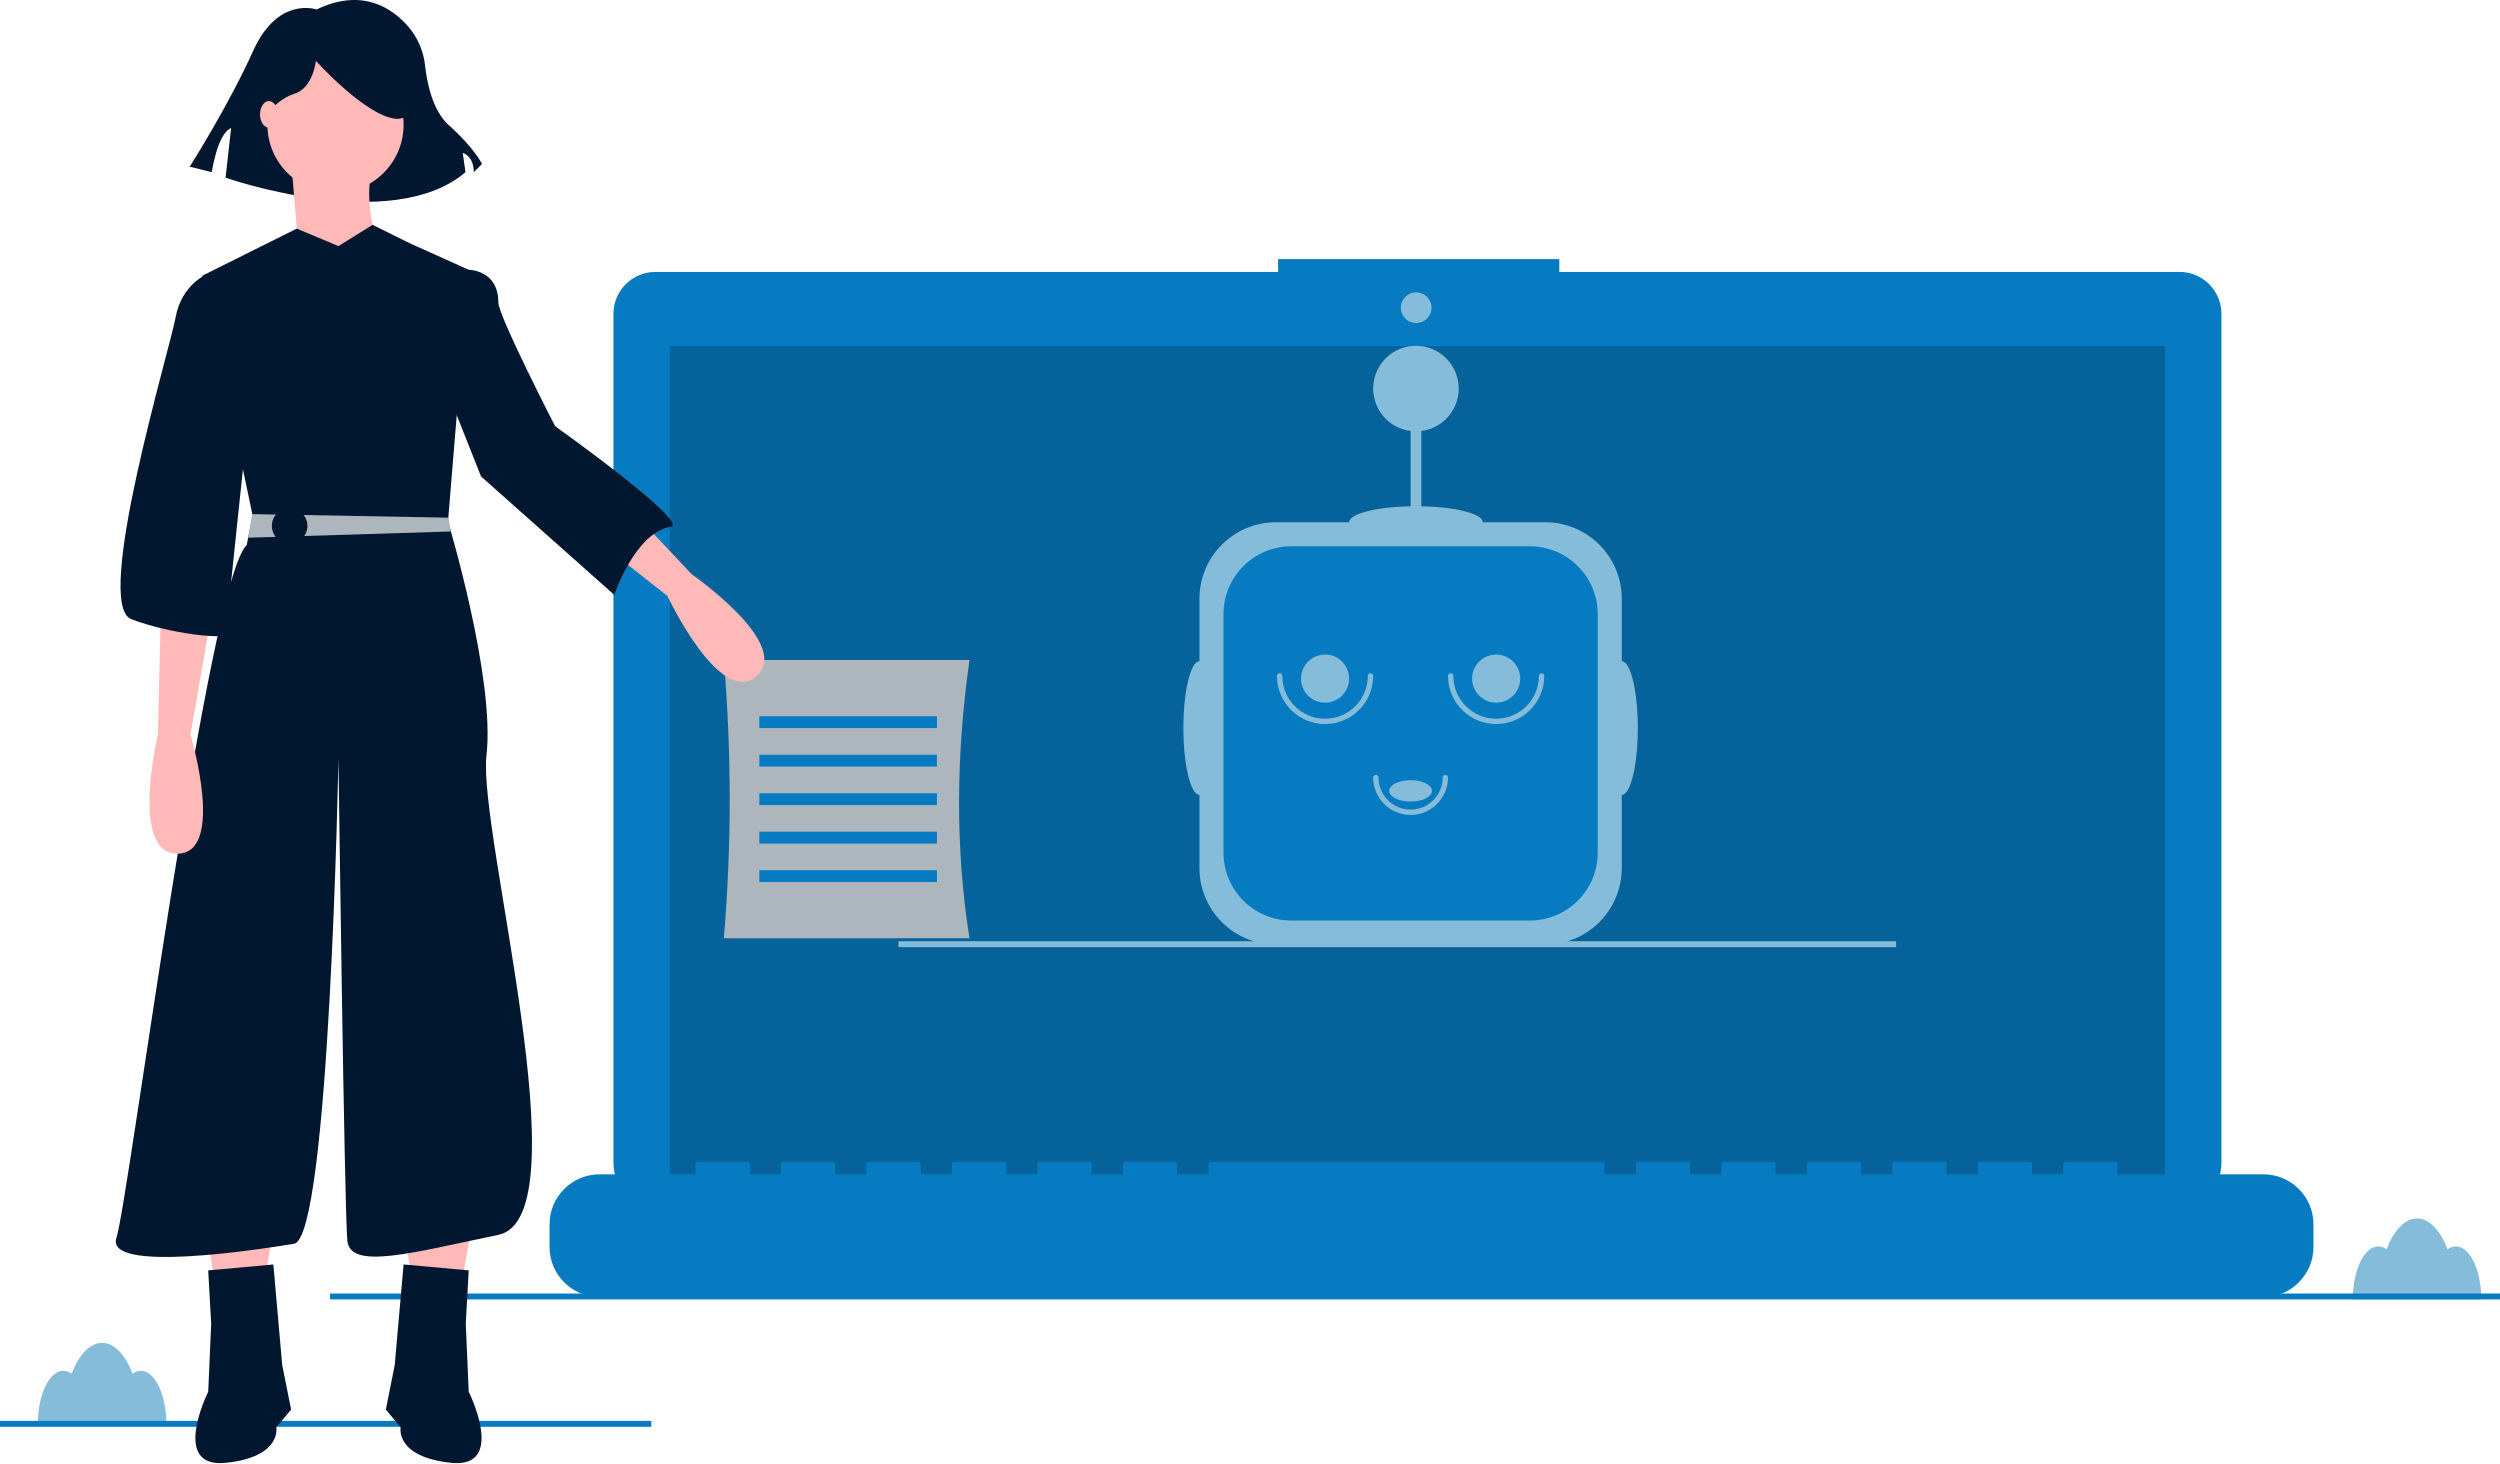
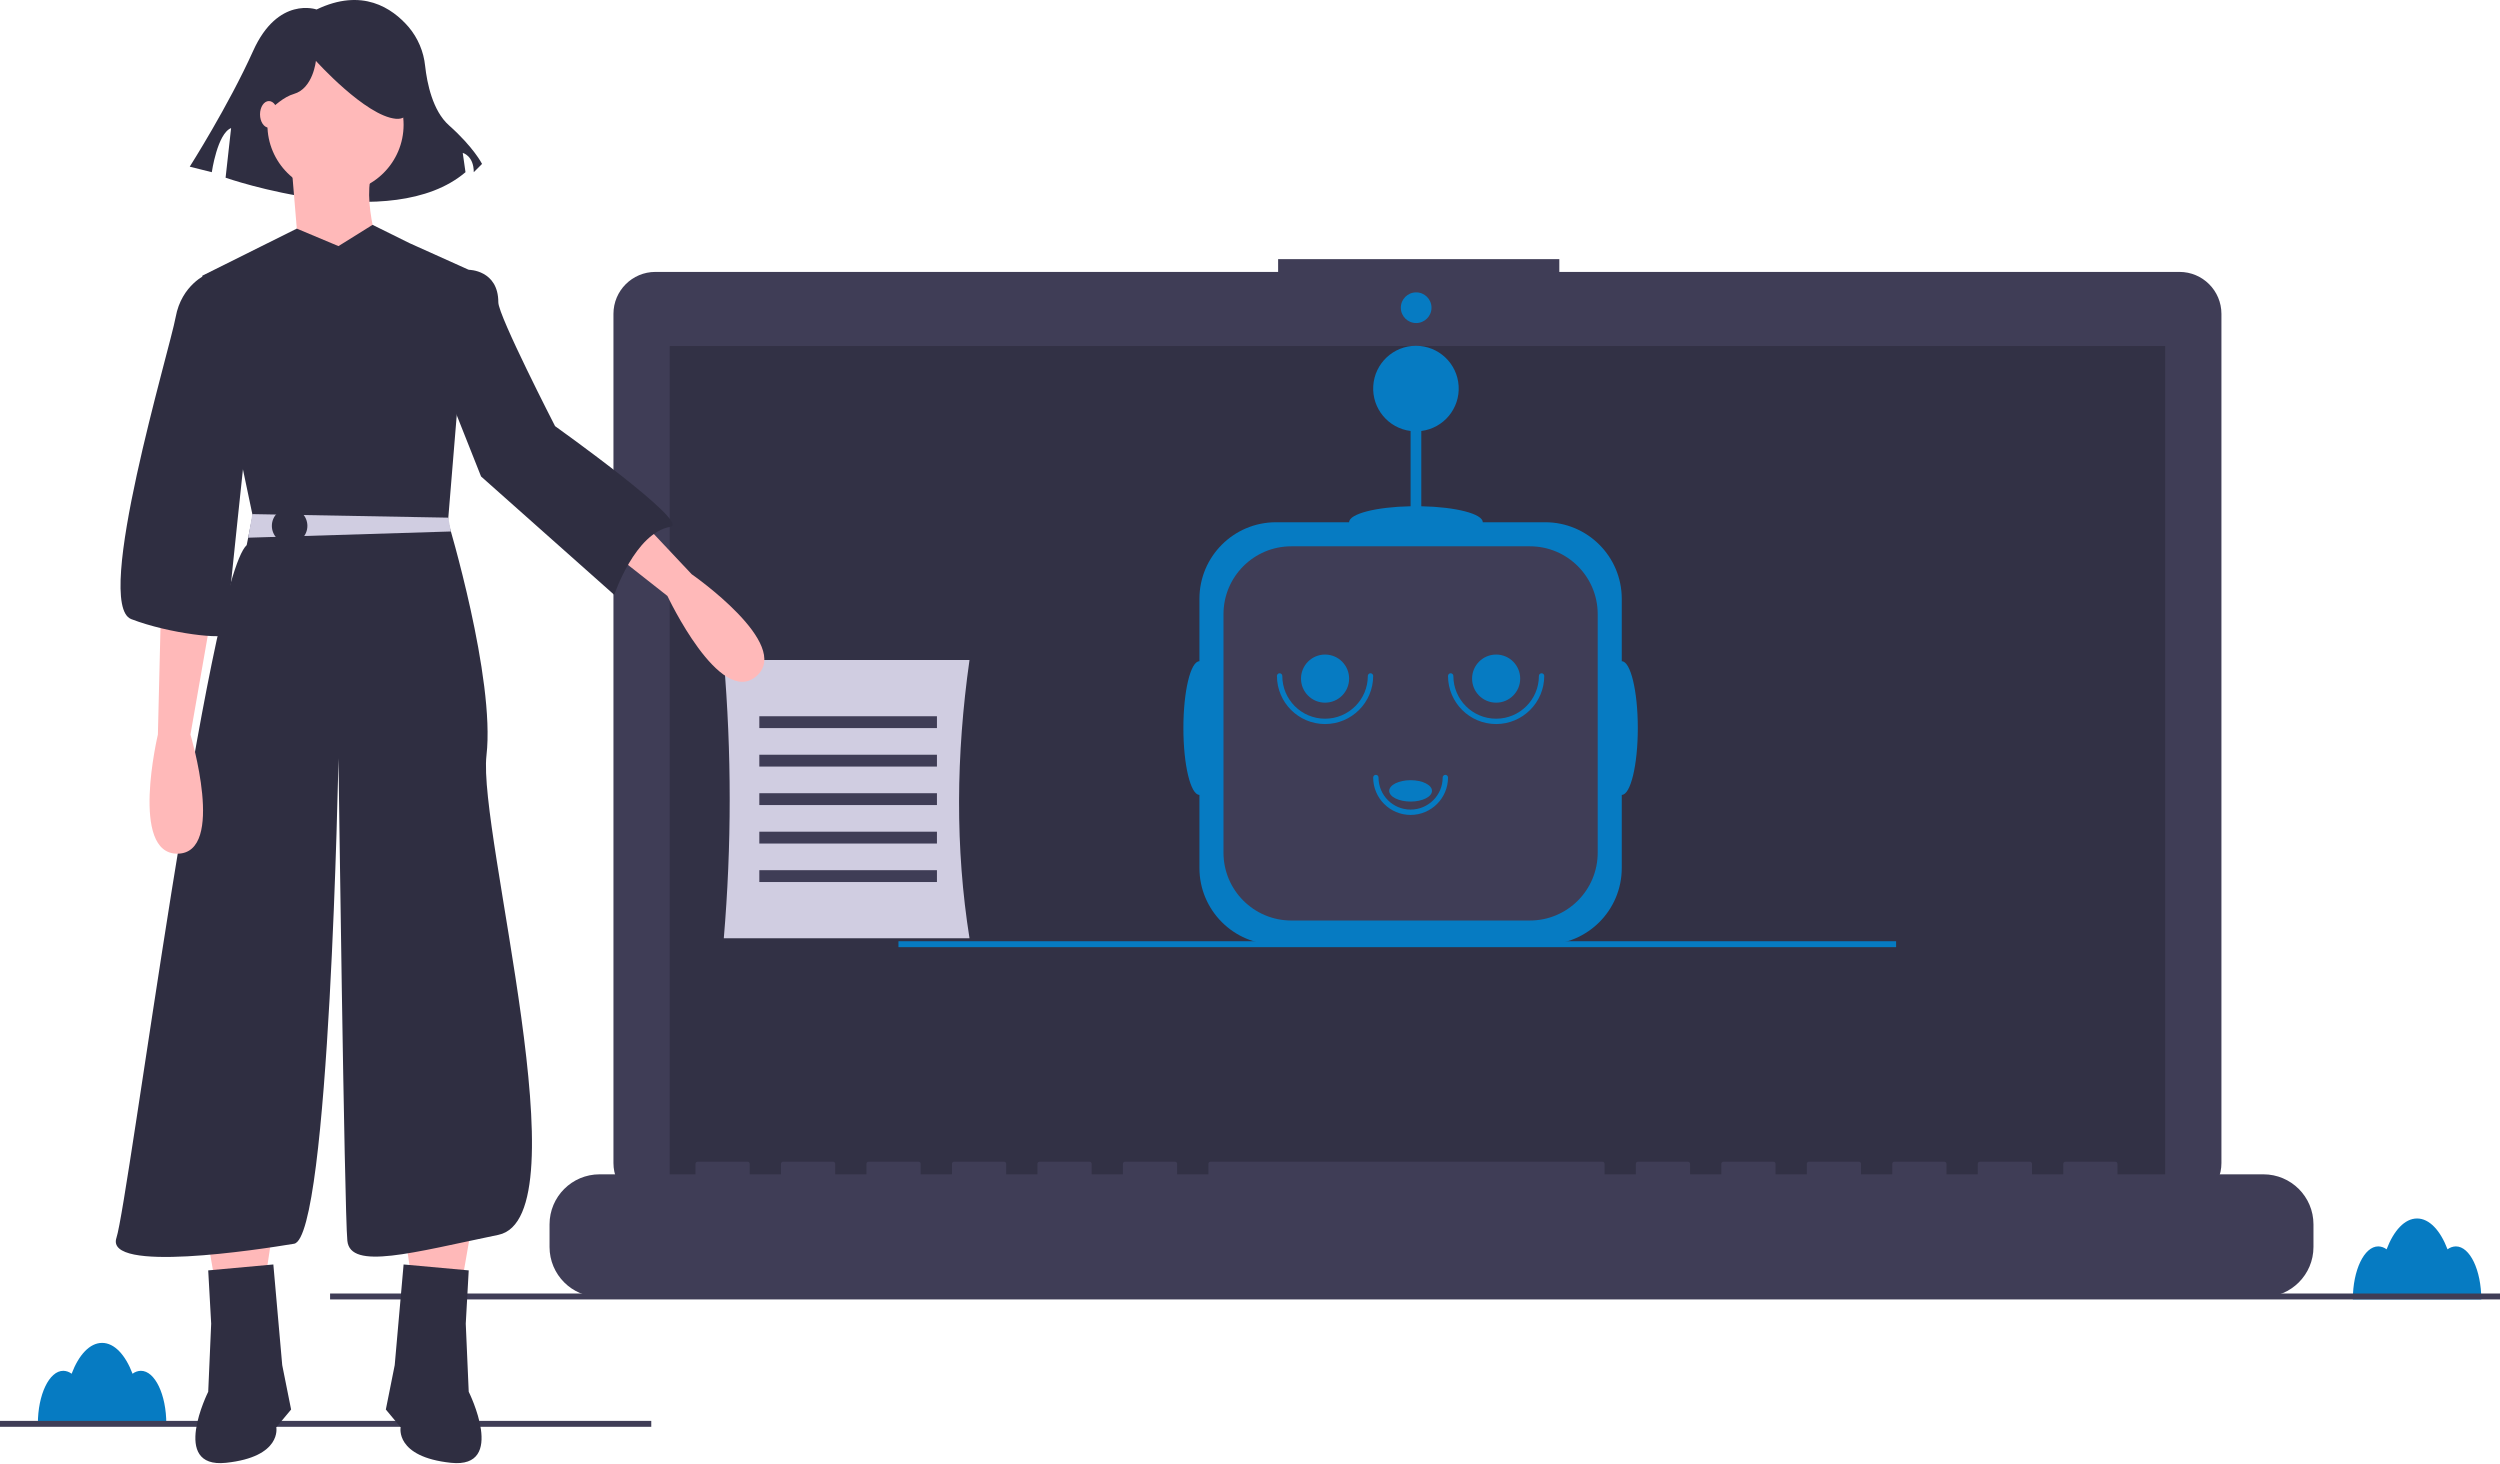
<svg xmlns="http://www.w3.org/2000/svg" id="e9b383de-0ed4-41c7-955a-d31167ca9f18" data-name="Layer 1" width="844.5" height="494.246" viewBox="0 0 844.5 494.246">
-   <path d="M225.342,665.935a4.777,4.777,0,0,0-2.816.991c-2.4-6.344-6.117-10.42-10.291-10.42s-7.891,4.077-10.291,10.42a4.777,4.777,0,0,0-2.816-.991c-4.743,0-8.588,8.021-8.588,17.916H233.93C233.93,673.956,230.085,665.935,225.342,665.935Z" transform="translate(-177.7501 -202.877)" fill="#84bcda" />
-   <rect y="479.974" width="220" height="2" fill="#067bc2" />
-   <path d="M1007.342,623.909a4.777,4.777,0,0,0-2.816.991c-2.4-6.344-6.117-10.42-10.291-10.42s-7.891,4.077-10.291,10.42a4.777,4.777,0,0,0-2.816-.991c-4.743,0-8.588,8.021-8.588,17.916H1015.93C1015.93,631.93,1012.085,623.909,1007.342,623.909Z" transform="translate(-177.7501 -202.877)" fill="#84bcda" />
-   <path d="M913.979,294.73H704.489v-4.318H609.498v4.318H399.145a14.17,14.17,0,0,0-14.17,14.17V595.757a14.17,14.17,0,0,0,14.17,14.17H913.979a14.17,14.17,0,0,0,14.17-14.17V308.901A14.17,14.17,0,0,0,913.979,294.73Z" transform="translate(-177.7501 -202.877)" fill="#067bc2" />
+   <path d="M225.342,665.935a4.777,4.777,0,0,0-2.816.991c-2.4-6.344-6.117-10.42-10.291-10.42s-7.891,4.077-10.291,10.42a4.777,4.777,0,0,0-2.816-.991c-4.743,0-8.588,8.021-8.588,17.916H233.93C233.93,673.956,230.085,665.935,225.342,665.935Z" transform="translate(-177.7501 -202.877)" fill="#067bc2" />
+   <rect y="479.974" width="220" height="2" fill="#3f3d56" />
+   <path d="M1007.342,623.909a4.777,4.777,0,0,0-2.816.991c-2.4-6.344-6.117-10.42-10.291-10.42s-7.891,4.077-10.291,10.42a4.777,4.777,0,0,0-2.816-.991c-4.743,0-8.588,8.021-8.588,17.916H1015.93C1015.93,631.93,1012.085,623.909,1007.342,623.909Z" transform="translate(-177.7501 -202.877)" fill="#067bc2" />
+   <path d="M913.979,294.73H704.489v-4.318H609.498v4.318H399.145a14.17,14.17,0,0,0-14.17,14.17V595.757a14.17,14.17,0,0,0,14.17,14.17H913.979a14.17,14.17,0,0,0,14.17-14.17V308.901A14.17,14.17,0,0,0,913.979,294.73Z" transform="translate(-177.7501 -202.877)" fill="#3f3d56" />
  <rect x="226.227" y="116.892" width="505.17" height="284.98" opacity="0.2" />
-   <circle cx="478.38" cy="103.943" r="5.181" fill="#84bcda" />
-   <rect x="111.5" y="436.948" width="733" height="2" fill="#067bc2" />
-   <path d="M725.582,426.243V405.159a25.869,25.869,0,0,0-25.869-25.869H678.63c0-2.846-9.146-5.178-20.768-5.399V348.465a14.447,14.447,0,1,0-3.612,0v25.426c-11.622.221-20.768,2.553-20.768,5.399H608.787a25.869,25.869,0,0,0-25.869,25.869v21.084c-2.992,0-5.418,10.106-5.418,22.573s2.426,22.573,5.418,22.573v24.696a25.869,25.869,0,0,0,25.869,25.869h90.926a25.869,25.869,0,0,0,25.869-25.869V471.39c2.992,0,5.418-10.106,5.418-22.573S728.575,426.243,725.582,426.243Z" transform="translate(-177.7501 -202.877)" fill="#84bcda" />
-   <path d="M436.216,184.539h80.568a22.922,22.922,0,0,1,22.922,22.922V288.029a22.922,22.922,0,0,1-22.922,22.922H436.216a22.922,22.922,0,0,1-22.922-22.922V207.461A22.922,22.922,0,0,1,436.216,184.539Z" fill="#067bc2" />
-   <path d="M625.356,447.462a16.271,16.271,0,0,1-16.253-16.253.903.903,0,1,1,1.806,0,14.447,14.447,0,1,0,28.894,0,.903.903,0,0,1,1.806,0A16.271,16.271,0,0,1,625.356,447.462Z" transform="translate(-177.7501 -202.877)" fill="#84bcda" />
-   <path d="M654.25,478.162a12.655,12.655,0,0,1-12.641-12.641.903.903,0,0,1,1.806,0,10.835,10.835,0,0,0,21.671,0,.903.903,0,1,1,1.806,0A12.655,12.655,0,0,1,654.25,478.162Z" transform="translate(-177.7501 -202.877)" fill="#84bcda" />
-   <path d="M683.144,447.462a16.271,16.271,0,0,1-16.253-16.253.903.903,0,1,1,1.806,0,14.447,14.447,0,1,0,28.894,0,.903.903,0,0,1,1.806,0A16.272,16.272,0,0,1,683.144,447.462Z" transform="translate(-177.7501 -202.877)" fill="#84bcda" />
-   <circle cx="447.606" cy="229.235" r="8.126" fill="#84bcda" />
-   <circle cx="505.394" cy="229.235" r="8.126" fill="#84bcda" />
-   <ellipse cx="476.5" cy="267.158" rx="7.224" ry="3.612" fill="#84bcda" />
-   <path d="M942.334,599.564H893.031v-3.552a.704.704,0,0,0-.704-.704H875.424a.704.704,0,0,0-.704.704v3.552H864.155v-3.552a.704.704,0,0,0-.704-.704H846.547a.704.704,0,0,0-.704.704v3.552H835.278v-3.552a.704.704,0,0,0-.704-.704H817.67a.704.704,0,0,0-.704.704v3.552H806.401v-3.552a.704.704,0,0,0-.704-.704H788.793a.704.704,0,0,0-.704.704v3.552H777.524v-3.552a.704.704,0,0,0-.704-.704H759.916a.704.704,0,0,0-.704.704v3.552H748.647v-3.552a.704.704,0,0,0-.704-.704H731.039a.704.704,0,0,0-.704.704v3.552H719.77v-3.552a.704.704,0,0,0-.704-.704H586.654a.704.704,0,0,0-.704.704v3.552H575.385v-3.552a.704.704,0,0,0-.704-.704H557.777a.704.704,0,0,0-.704.704v3.552H546.508v-3.552a.704.704,0,0,0-.704-.704H528.9a.704.704,0,0,0-.704.704v3.552H517.631v-3.552a.704.704,0,0,0-.704-.704H500.023a.704.704,0,0,0-.704.704v3.552H488.754v-3.552a.704.704,0,0,0-.704-.704H471.146a.704.704,0,0,0-.704.704v3.552H459.877v-3.552a.704.704,0,0,0-.704-.704H442.269a.704.704,0,0,0-.704.704v3.552H431v-3.552a.704.704,0,0,0-.704-.704H413.392a.704.704,0,0,0-.704.704v3.552H380.289A16.904,16.904,0,0,0,363.386,616.468v7.643a16.904,16.904,0,0,0,16.904,16.904H942.334a16.904,16.904,0,0,0,16.904-16.904V616.468A16.904,16.904,0,0,0,942.334,599.564Z" transform="translate(-177.7501 -202.877)" fill="#067bc2" />
-   <rect x="303.5" y="317.948" width="337" height="2" fill="#84bcda" />
-   <path d="M505.25,519.825h-83a555.424,555.424,0,0,0,0-94h83C500.681,458.019,500.413,489.403,505.25,519.825Z" transform="translate(-177.7501 -202.877)" fill="#adb5bd" />
-   <rect x="256.5" y="241.948" width="60" height="4" fill="#067bc2" />
-   <rect x="256.5" y="254.948" width="60" height="4" fill="#067bc2" />
-   <rect x="256.5" y="267.948" width="60" height="4" fill="#067bc2" />
-   <rect x="256.5" y="280.948" width="60" height="4" fill="#067bc2" />
-   <rect x="256.5" y="293.948" width="60" height="4" fill="#067bc2" />
-   <path d="M284.694,206.084s-13.041-4.658-21.425,13.973-21.425,39.123-21.425,39.123l7.452,1.863s1.863-13.041,6.521-14.904l-1.863,16.767s55.891,19.562,81.041-1.863l-.932-6.521s3.726.932,3.726,6.521L340.585,258.249s-2.795-5.589-11.178-13.041c-5.503-4.891-7.394-14.197-8.043-20.015a24.22,24.22,0,0,0-5.576-13.19C310.216,205.547,300.064,198.684,284.694,206.084Z" transform="translate(-177.7501 -202.877)" fill="#01172f" />
+   <circle cx="478.38" cy="103.943" r="5.181" fill="#067bc2" />
+   <rect x="111.5" y="436.948" width="733" height="2" fill="#3f3d56" />
+   <path d="M725.582,426.243V405.159a25.869,25.869,0,0,0-25.869-25.869H678.63c0-2.846-9.146-5.178-20.768-5.399V348.465a14.447,14.447,0,1,0-3.612,0v25.426c-11.622.221-20.768,2.553-20.768,5.399H608.787a25.869,25.869,0,0,0-25.869,25.869v21.084c-2.992,0-5.418,10.106-5.418,22.573s2.426,22.573,5.418,22.573v24.696a25.869,25.869,0,0,0,25.869,25.869h90.926a25.869,25.869,0,0,0,25.869-25.869V471.39c2.992,0,5.418-10.106,5.418-22.573S728.575,426.243,725.582,426.243Z" transform="translate(-177.7501 -202.877)" fill="#067bc2" />
+   <path d="M436.216,184.539h80.568a22.922,22.922,0,0,1,22.922,22.922V288.029a22.922,22.922,0,0,1-22.922,22.922H436.216a22.922,22.922,0,0,1-22.922-22.922V207.461A22.922,22.922,0,0,1,436.216,184.539Z" fill="#3f3d56" />
+   <path d="M625.356,447.462a16.271,16.271,0,0,1-16.253-16.253.903.903,0,1,1,1.806,0,14.447,14.447,0,1,0,28.894,0,.903.903,0,0,1,1.806,0A16.271,16.271,0,0,1,625.356,447.462Z" transform="translate(-177.7501 -202.877)" fill="#067bc2" />
+   <path d="M654.25,478.162a12.655,12.655,0,0,1-12.641-12.641.903.903,0,0,1,1.806,0,10.835,10.835,0,0,0,21.671,0,.903.903,0,1,1,1.806,0A12.655,12.655,0,0,1,654.25,478.162Z" transform="translate(-177.7501 -202.877)" fill="#067bc2" />
+   <path d="M683.144,447.462a16.271,16.271,0,0,1-16.253-16.253.903.903,0,1,1,1.806,0,14.447,14.447,0,1,0,28.894,0,.903.903,0,0,1,1.806,0A16.272,16.272,0,0,1,683.144,447.462Z" transform="translate(-177.7501 -202.877)" fill="#067bc2" />
+   <circle cx="447.606" cy="229.235" r="8.126" fill="#067bc2" />
+   <circle cx="505.394" cy="229.235" r="8.126" fill="#067bc2" />
+   <ellipse cx="476.5" cy="267.158" rx="7.224" ry="3.612" fill="#067bc2" />
+   <path d="M942.334,599.564H893.031v-3.552a.704.704,0,0,0-.704-.704H875.424a.704.704,0,0,0-.704.704v3.552H864.155v-3.552a.704.704,0,0,0-.704-.704H846.547a.704.704,0,0,0-.704.704v3.552H835.278v-3.552a.704.704,0,0,0-.704-.704H817.67a.704.704,0,0,0-.704.704v3.552H806.401v-3.552a.704.704,0,0,0-.704-.704H788.793a.704.704,0,0,0-.704.704v3.552H777.524v-3.552a.704.704,0,0,0-.704-.704H759.916a.704.704,0,0,0-.704.704v3.552H748.647v-3.552a.704.704,0,0,0-.704-.704H731.039a.704.704,0,0,0-.704.704v3.552H719.77v-3.552a.704.704,0,0,0-.704-.704H586.654a.704.704,0,0,0-.704.704v3.552H575.385v-3.552a.704.704,0,0,0-.704-.704H557.777a.704.704,0,0,0-.704.704v3.552H546.508v-3.552a.704.704,0,0,0-.704-.704H528.9a.704.704,0,0,0-.704.704v3.552H517.631v-3.552a.704.704,0,0,0-.704-.704H500.023a.704.704,0,0,0-.704.704v3.552H488.754v-3.552a.704.704,0,0,0-.704-.704H471.146a.704.704,0,0,0-.704.704v3.552H459.877v-3.552a.704.704,0,0,0-.704-.704H442.269a.704.704,0,0,0-.704.704v3.552H431v-3.552a.704.704,0,0,0-.704-.704H413.392a.704.704,0,0,0-.704.704v3.552H380.289A16.904,16.904,0,0,0,363.386,616.468v7.643a16.904,16.904,0,0,0,16.904,16.904H942.334a16.904,16.904,0,0,0,16.904-16.904V616.468A16.904,16.904,0,0,0,942.334,599.564Z" transform="translate(-177.7501 -202.877)" fill="#3f3d56" />
+   <rect x="303.5" y="317.948" width="337" height="2" fill="#067bc2" />
+   <path d="M505.25,519.825h-83a555.424,555.424,0,0,0,0-94h83C500.681,458.019,500.413,489.403,505.25,519.825Z" transform="translate(-177.7501 -202.877)" fill="#d0cde1" />
+   <rect x="256.5" y="241.948" width="60" height="4" fill="#3f3d56" />
+   <rect x="256.5" y="254.948" width="60" height="4" fill="#3f3d56" />
+   <rect x="256.5" y="267.948" width="60" height="4" fill="#3f3d56" />
+   <rect x="256.5" y="280.948" width="60" height="4" fill="#3f3d56" />
+   <rect x="256.5" y="293.948" width="60" height="4" fill="#3f3d56" />
+   <path d="M284.694,206.084s-13.041-4.658-21.425,13.973-21.425,39.123-21.425,39.123l7.452,1.863s1.863-13.041,6.521-14.904l-1.863,16.767s55.891,19.562,81.041-1.863l-.932-6.521s3.726.932,3.726,6.521L340.585,258.249s-2.795-5.589-11.178-13.041c-5.503-4.891-7.394-14.197-8.043-20.015a24.22,24.22,0,0,0-5.576-13.19C310.216,205.547,300.064,198.684,284.694,206.084Z" transform="translate(-177.7501 -202.877)" fill="#2f2e41" />
  <polygon points="69.335 414.136 73.335 437.136 89.335 434.136 92.335 414.136 69.335 414.136" fill="#ffb9b9" />
-   <path d="M270.085,630.013l-22,2,1,18-1,23s-13,26,6,24,17-12,17-12l5-6-3-15Z" transform="translate(-177.7501 -202.877)" fill="#01172f" />
+   <path d="M270.085,630.013l-22,2,1,18-1,23s-13,26,6,24,17-12,17-12l5-6-3-15Z" transform="translate(-177.7501 -202.877)" fill="#2f2e41" />
  <polygon points="159.335 414.136 155.335 437.136 139.335 434.136 136.335 414.136 159.335 414.136" fill="#ffb9b9" />
-   <path d="M314.085,630.013l22,2-1,18,1,23s13,26-6,24-17-12-17-12l-5-6,3-15Z" transform="translate(-177.7501 -202.877)" fill="#01172f" />
+   <path d="M314.085,630.013l22,2-1,18,1,23s13,26-6,24-17-12-17-12l-5-6,3-15Z" transform="translate(-177.7501 -202.877)" fill="#2f2e41" />
  <circle cx="113.335" cy="42.136" r="23" fill="#ffb9b9" />
  <path d="M276.085,257.013l3,36,28-1s-8-23-3-32Z" transform="translate(-177.7501 -202.877)" fill="#ffb9b9" />
-   <path d="M292.085,286.013l11.518-7.184,12.482,6.184,20,9-7,85s16,53,13,79,33,156,4,162-50,12-51,2-3-163-3-163-3,162-15,164-64,10-60-2,31-222,44-234l2-10-17-81,31.924-15.911Z" transform="translate(-177.7501 -202.877)" fill="#01172f" />
+   <path d="M292.085,286.013l11.518-7.184,12.482,6.184,20,9-7,85s16,53,13,79,33,156,4,162-50,12-51,2-3-163-3-163-3,162-15,164-64,10-60-2,31-222,44-234l2-10-17-81,31.924-15.911Z" transform="translate(-177.7501 -202.877)" fill="#2f2e41" />
  <path d="M232.085,410.013l-1,41s-9.626,40.479,6.687,40.239,4.313-40.239,4.313-40.239l7-40Z" transform="translate(-177.7501 -202.877)" fill="#ffb9b9" />
  <path d="M383.298,366.982l28.103,29.87s34.18,23.725,21.871,34.432S403.209,404.192,403.209,404.192l-31.905-25.121Z" transform="translate(-177.7501 -202.877)" fill="#ffb9b9" />
-   <polygon points="83.835 181.636 152.325 179.536 151.435 174.886 151.435 174.866 85.235 173.666 83.835 181.636" fill="#adb5bd" />
-   <circle cx="97.835" cy="177.636" r="6" fill="#01172f" />
-   <path d="M254.085,297.013l-6.5-1.5s-8.5,3.5-10.5,14.5-28,97-15,102,32,7,32,5,8-77,8-77Z" transform="translate(-177.7501 -202.877)" fill="#01172f" />
-   <path d="M315.25,300.825l20.835-6.812s10,0,10,11c0,4.538,19.165,41.812,19.165,41.812s46.05,32.825,39,34c-12,2-19,23-19,23l-45-40Z" transform="translate(-177.7501 -202.877)" fill="#01172f" />
-   <path d="M263.034,246.726s7.452-10.247,13.973-12.11,7.452-11.178,7.452-11.178S301.226,242.069,311.472,243s.932-22.356.932-22.356l-18.63-4.658-17.699,1.863-13.973,9.315Z" transform="translate(-177.7501 -202.877)" fill="#01172f" />
+   <polygon points="83.835 181.636 152.325 179.536 151.435 174.886 151.435 174.866 85.235 173.666 83.835 181.636" fill="#d0cde1" />
+   <circle cx="97.835" cy="177.636" r="6" fill="#2f2e41" />
+   <path d="M254.085,297.013l-6.5-1.5s-8.5,3.5-10.5,14.5-28,97-15,102,32,7,32,5,8-77,8-77Z" transform="translate(-177.7501 -202.877)" fill="#2f2e41" />
+   <path d="M315.25,300.825l20.835-6.812s10,0,10,11c0,4.538,19.165,41.812,19.165,41.812s46.05,32.825,39,34c-12,2-19,23-19,23l-45-40Z" transform="translate(-177.7501 -202.877)" fill="#2f2e41" />
+   <path d="M263.034,246.726s7.452-10.247,13.973-12.11,7.452-11.178,7.452-11.178S301.226,242.069,311.472,243s.932-22.356.932-22.356l-18.63-4.658-17.699,1.863-13.973,9.315Z" transform="translate(-177.7501 -202.877)" fill="#2f2e41" />
  <ellipse cx="90.835" cy="38.636" rx="3" ry="4.5" fill="#ffb9b9" />
</svg>
